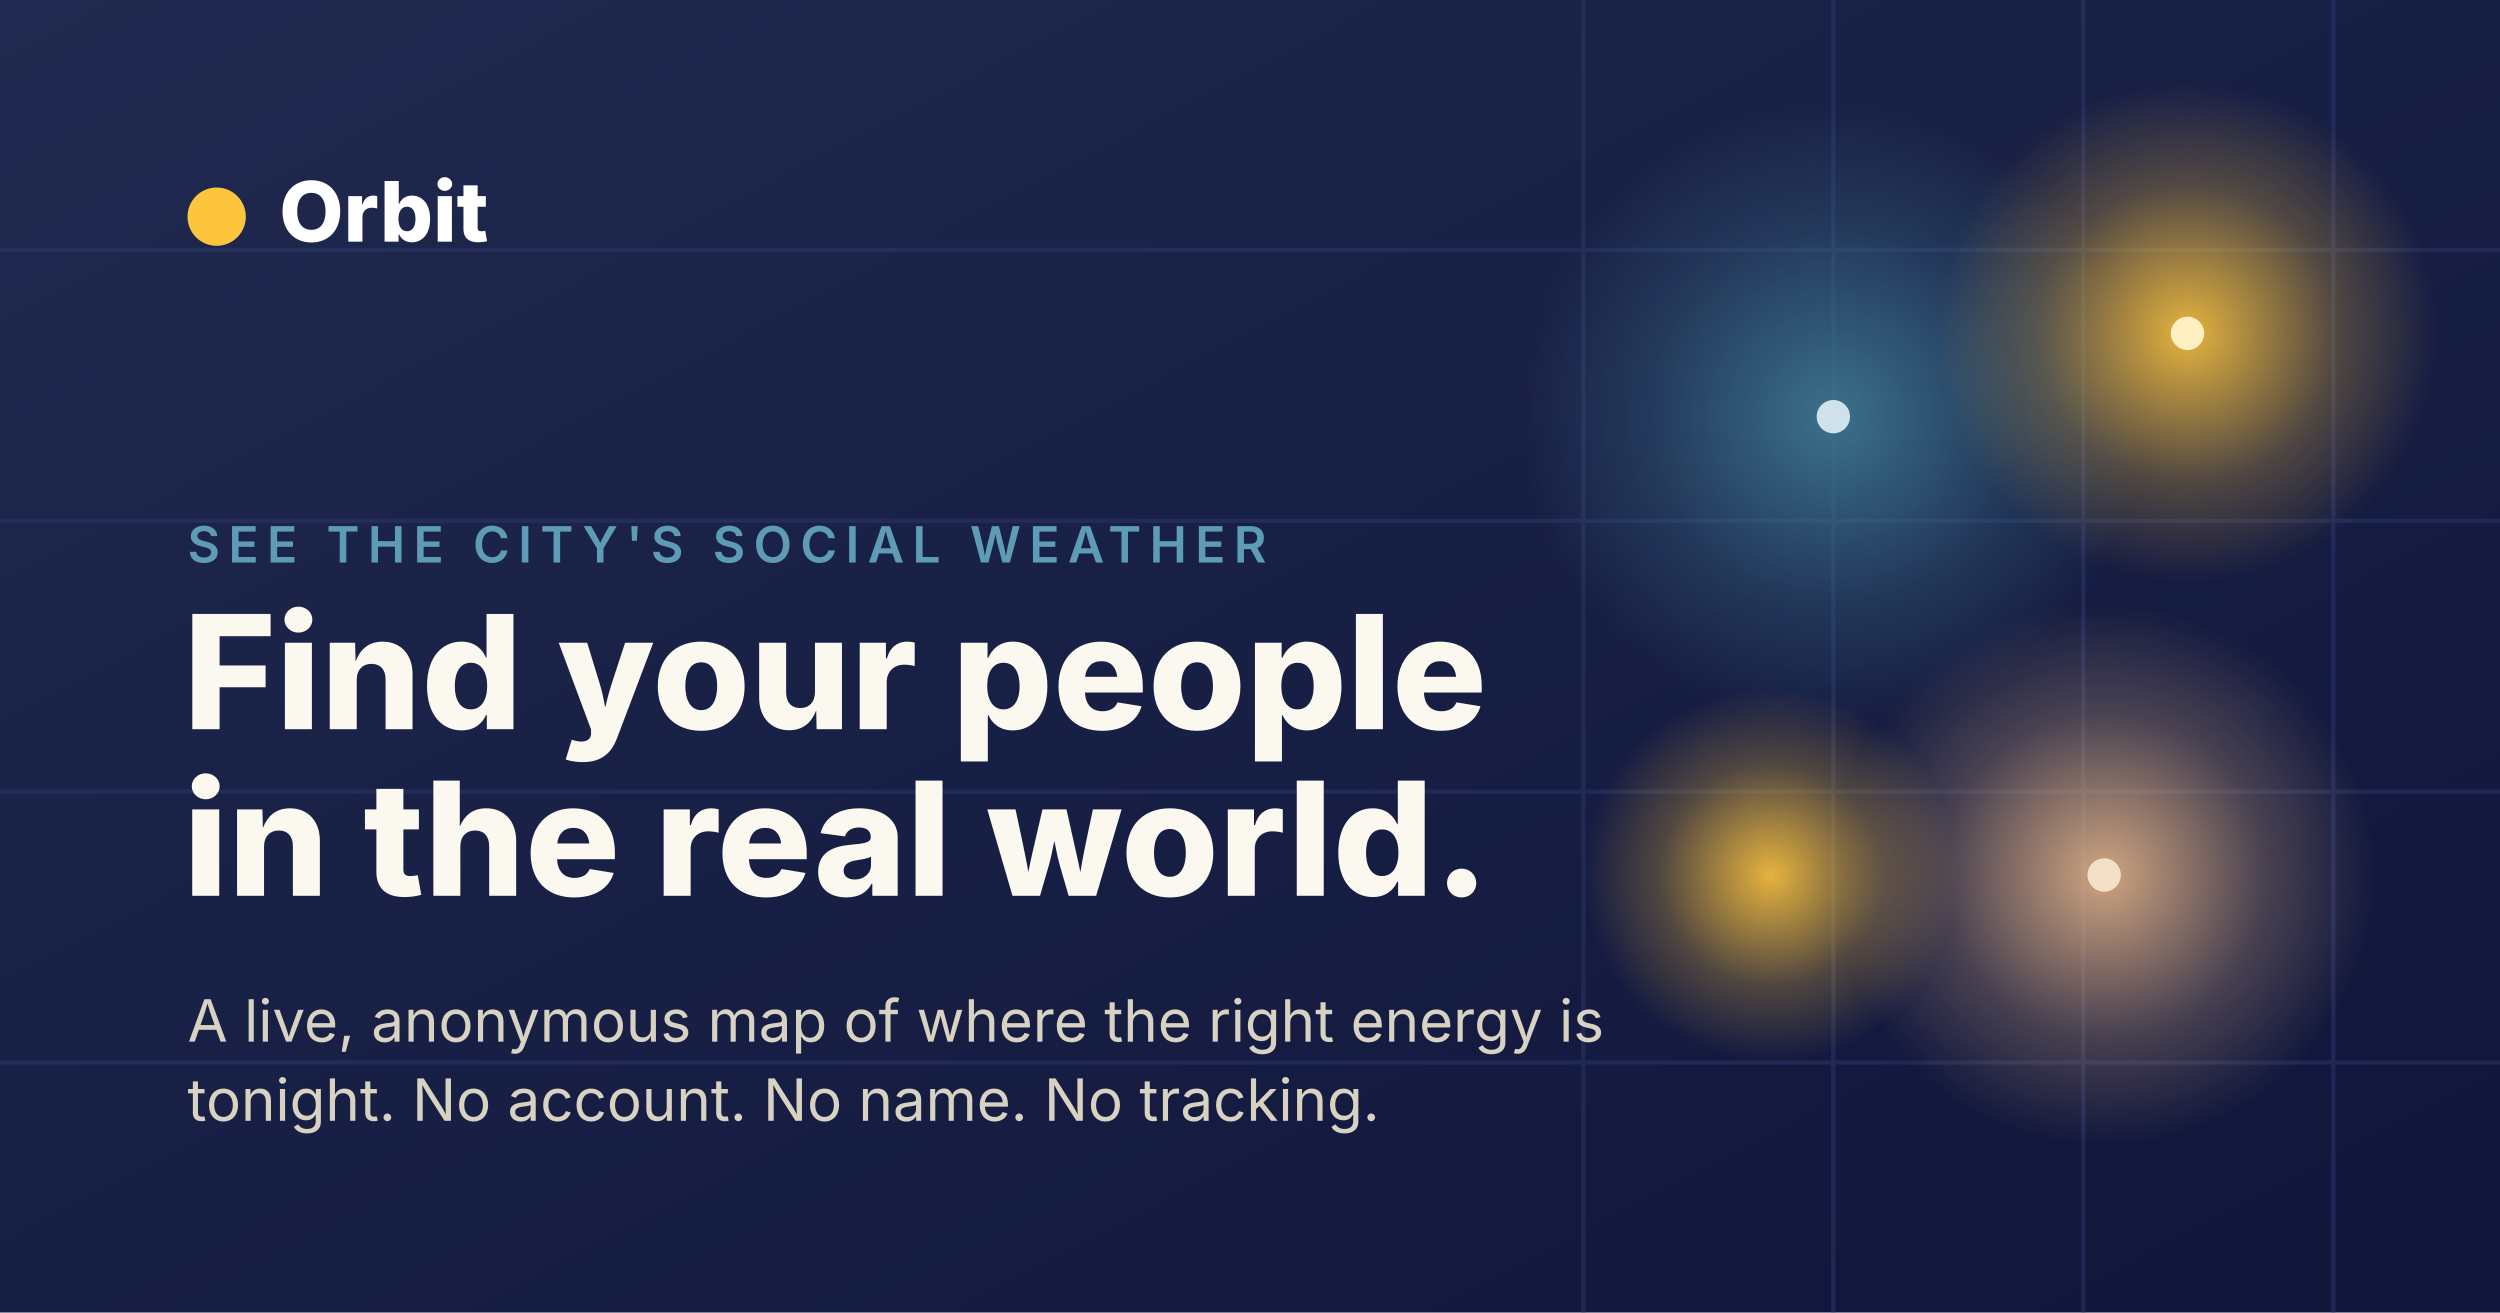
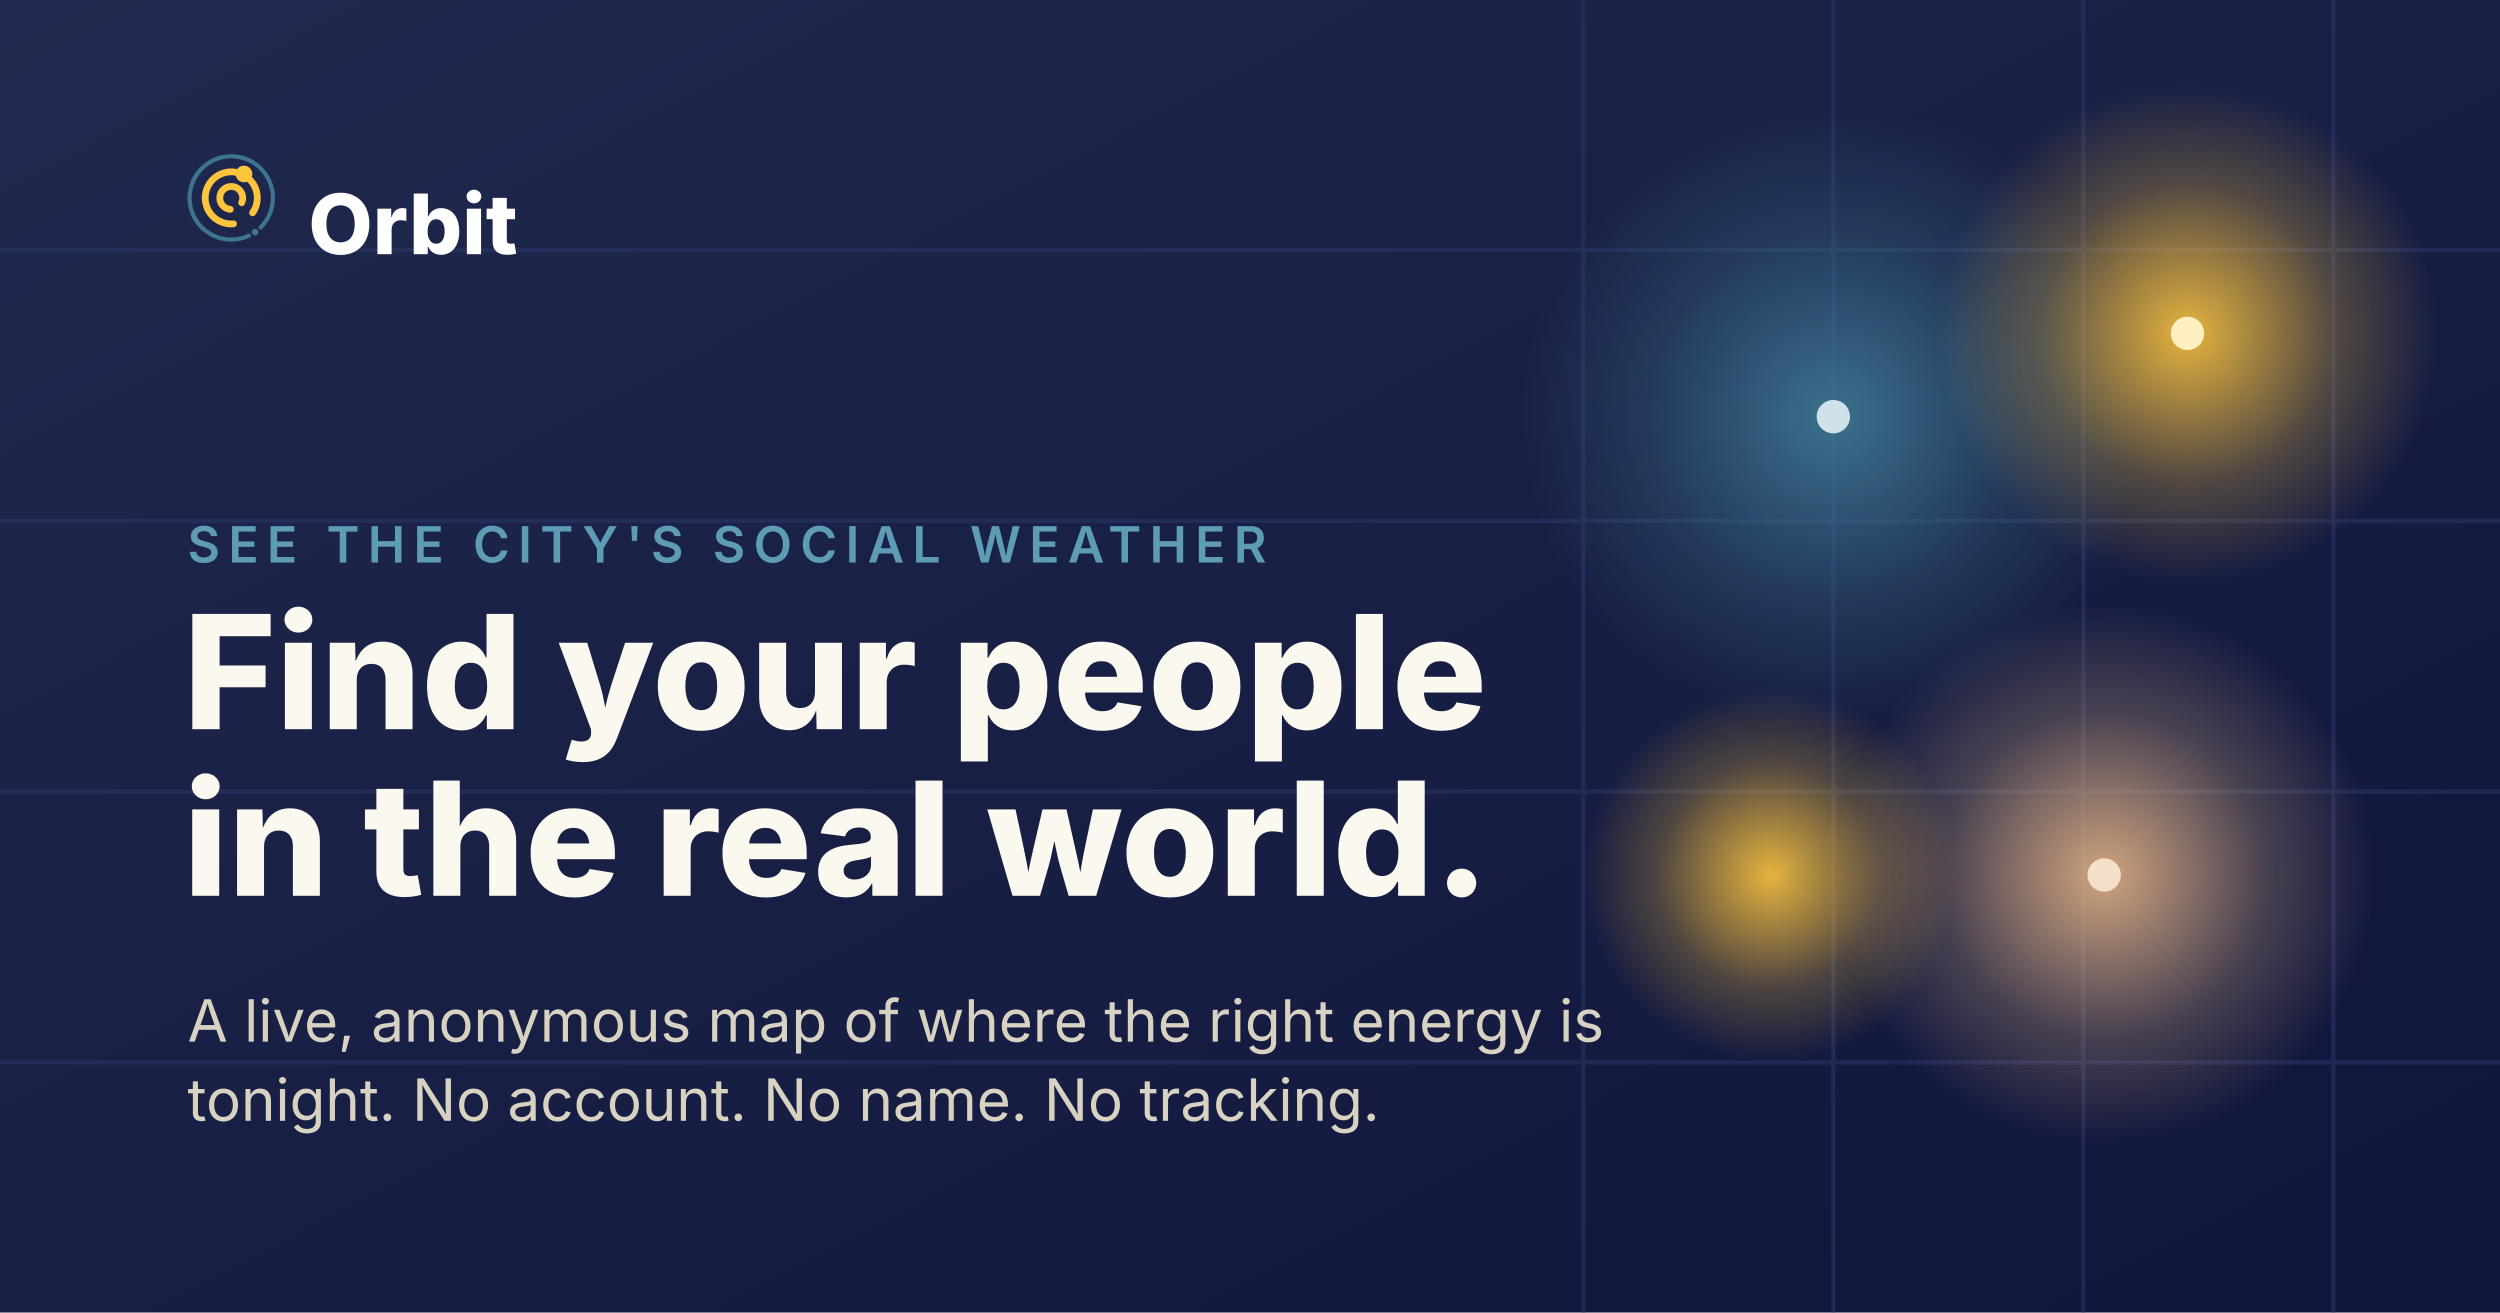
<svg xmlns="http://www.w3.org/2000/svg" viewBox="0 0 1200 630" width="1200" height="630">
  <defs>
    <linearGradient id="bg" x1="0" y1="0" x2="1" y2="1">
      <stop offset="0%" stop-color="#20294f" />
      <stop offset="100%" stop-color="#10153a" />
    </linearGradient>
    <radialGradient id="t" cx="50%" cy="50%" r="50%">
      <stop offset="0%" stop-color="#3D7590" stop-opacity="0.95" />
      <stop offset="60%" stop-color="#3D7590" stop-opacity="0.3" />
      <stop offset="100%" stop-color="#3D7590" stop-opacity="0" />
    </radialGradient>
    <radialGradient id="b" cx="50%" cy="50%" r="50%">
      <stop offset="0%" stop-color="#FDC43E" stop-opacity="0.9" />
      <stop offset="60%" stop-color="#FDC43E" stop-opacity="0.25" />
      <stop offset="100%" stop-color="#FDC43E" stop-opacity="0" />
    </radialGradient>
    <radialGradient id="c" cx="50%" cy="50%" r="50%">
      <stop offset="0%" stop-color="#E4B486" stop-opacity="0.9" />
      <stop offset="60%" stop-color="#E4B486" stop-opacity="0.25" />
      <stop offset="100%" stop-color="#E4B486" stop-opacity="0" />
    </radialGradient>
  </defs>
  <rect width="1200" height="630" fill="url(#bg)" />
  <g stroke="#2c376b" stroke-width="2" opacity="0.5">
    <path d="M0 120 H1200 M0 250 H1200 M0 380 H1200 M0 510 H1200" />
    <path d="M760 0 V630 M880 0 V630 M1000 0 V630 M1120 0 V630" />
  </g>
  <circle cx="880" cy="200" r="150" fill="url(#t)" />
  <circle cx="1050" cy="160" r="120" fill="url(#b)" />
  <circle cx="1010" cy="420" r="130" fill="url(#c)" />
  <circle cx="850" cy="420" r="90" fill="url(#b)" />
  <circle cx="880" cy="200" r="8" fill="#cfe2ec" />
  <circle cx="1050" cy="160" r="8" fill="#fff0c2" />
  <circle cx="1010" cy="420" r="8" fill="#f4e0c8" />
-   <g transform="translate(90,90)">
-     <circle cx="14" cy="14" r="14" fill="#FDC43E" />
-     <text x="44" y="26" font-family="Inter, Arial, sans-serif" font-size="40" font-weight="800" fill="#ffffff">Orbit</text>
+   <g transform="translate(86,70) scale(0.5)">
+     <path d="M66.9 86.25 A40 40 0 1 1 78.28 78.28" fill="none" stroke="#3D7590" stroke-width="4" stroke-linecap="round" />
+     <circle cx="72.94" cy="82.77" r="3.2" fill="#3D7590" />
+     <path d="M52.18 74.9 A25 25 0 1 1 70.48 64.34" fill="none" stroke="#FDC43E" stroke-width="6.5" stroke-linecap="round" />
+     <path d="M49.04 60.96 A11 11 0 1 1 59.97 54.65" fill="none" stroke="#FDC43E" stroke-width="6.5" stroke-linecap="round" />
+     <circle cx="62.2" cy="27.04" r="8" fill="#FDC43E" />
  </g>
+   <text x="148" y="122" font-family="Inter, Arial, sans-serif" font-size="40" font-weight="800" fill="#ffffff">Orbit</text>
  <text x="90" y="270" font-family="Inter, Arial, sans-serif" font-size="24" font-weight="600" letter-spacing="4" fill="#5E9BB5">SEE THE CITY'S SOCIAL WEATHER</text>
  <text x="88" y="350" font-family="Inter, Arial, sans-serif" font-size="76" font-weight="800" fill="#FBF8EF">Find your people</text>
  <text x="88" y="430" font-family="Inter, Arial, sans-serif" font-size="76" font-weight="800" fill="#FBF8EF">in the real world.</text>
  <text x="90" y="500" font-family="Inter, Arial, sans-serif" font-size="28" font-weight="400" fill="#d8d2c2">A live, anonymous map of where the right energy is</text>
  <text x="90" y="538" font-family="Inter, Arial, sans-serif" font-size="28" font-weight="400" fill="#d8d2c2">tonight. No account. No name. No tracking.</text>
</svg>
